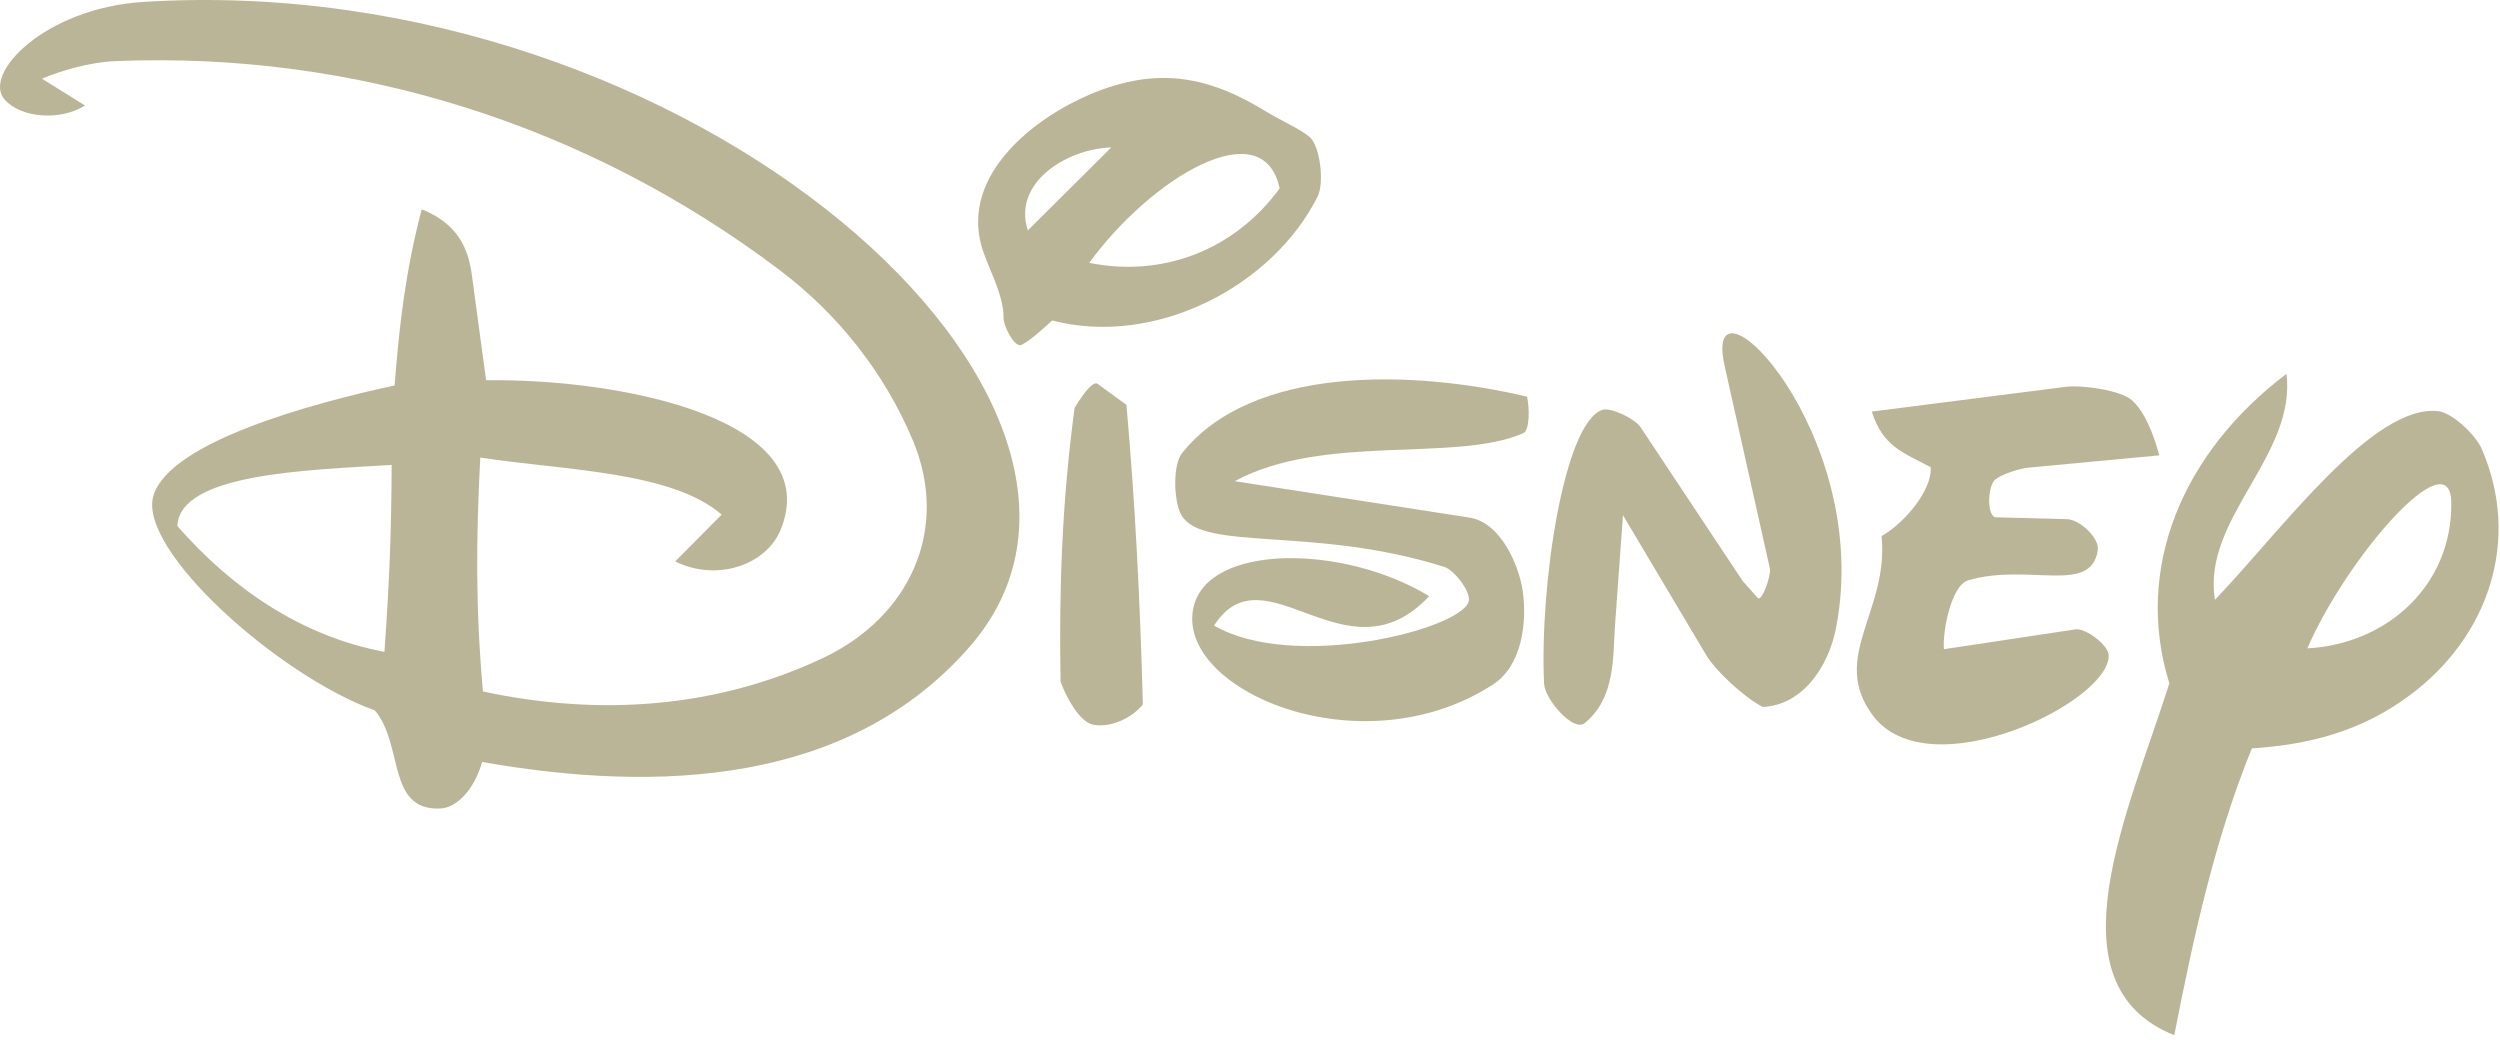
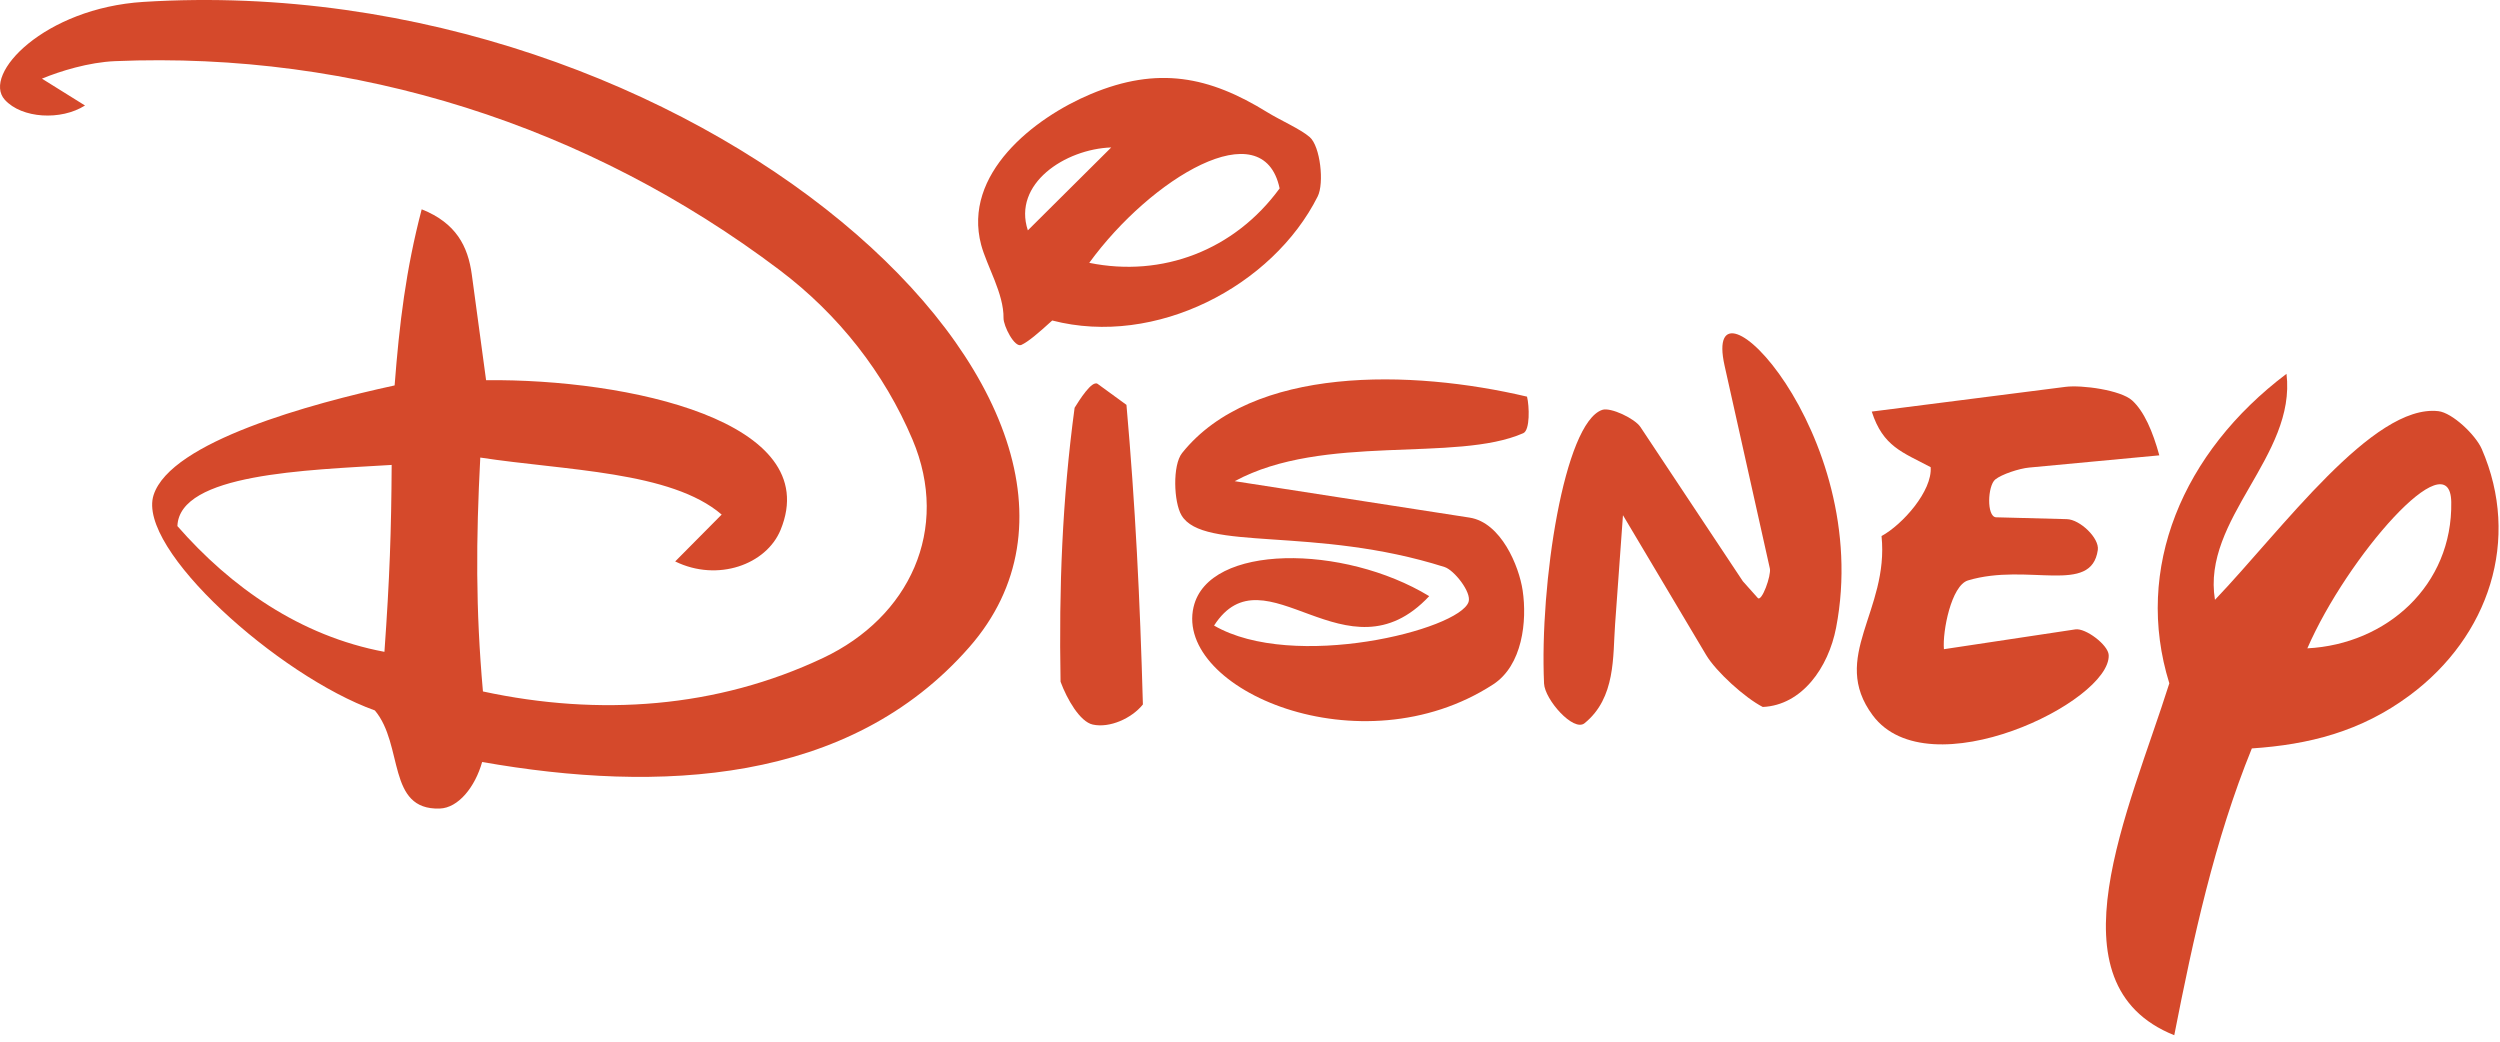
<svg xmlns="http://www.w3.org/2000/svg" width="216" height="90" viewBox="0 0 216 90" fill="none">
-   <g fill="#BBB598">
+   <g fill="#D5492B">
    <path d="M41.997 32.849C54.205 32.717 71.318 36.384 67.439 45.791C66.207 48.777 62.011 50.305 58.336 48.509L62.352 44.459C57.985 40.7 48.835 40.659 41.496 39.533C41.126 46.679 41.091 52.565 41.726 59.742C51.798 61.91 61.938 61.185 71.12 56.844C78.57 53.323 82.129 45.754 78.842 37.982C76.411 32.236 72.484 27.203 67.345 23.323C50.801 10.834 30.745 4.415 9.94 5.283C7.663 5.379 5.18 6.15 3.623 6.796L7.344 9.115C5.278 10.432 1.88 10.243 0.413 8.618C-1.583 6.405 3.856 0.699 12.392 0.164C59.87 -2.804 101.925 35.149 83.755 55.906C73.345 67.799 56.922 68.523 41.657 65.836C41.051 67.987 39.607 69.808 37.989 69.859C33.405 70 34.895 64.368 32.389 61.382C24.059 58.389 11.77 47.414 13.271 42.769C14.759 38.161 26.868 34.871 34.095 33.3C34.507 27.942 35.067 23.313 36.434 18.084C39.404 19.266 40.433 21.27 40.765 23.731L41.998 32.849H41.997ZM33.215 56.318C33.666 49.996 33.81 45.846 33.84 40.17C26.426 40.62 15.502 40.918 15.327 45.454C19.937 50.72 25.915 54.948 33.214 56.318H33.215Z" />
    <path d="M208.194 60.081C203.966 63.22 199.473 64.334 194.559 64.664C191.33 72.596 189.499 81.062 187.856 89.443C176.84 85.029 183.965 70.027 187.43 59.038C184.347 49.129 188.562 39.082 197.553 32.298C198.414 39.406 190.219 44.828 191.373 51.825C197.191 45.731 205.028 34.887 210.672 35.524C211.881 35.661 213.893 37.572 214.425 38.796C217.819 46.609 215.068 54.981 208.194 60.081ZM211.789 43.374C211.697 37.926 202.779 48.13 199.355 56.017C206.204 55.661 211.912 50.582 211.789 43.374Z" />
    <path d="M103.127 52.438C104.408 46.952 116.095 47.017 123.483 51.507C116.34 59.143 109.282 47.235 104.895 54.049C111.728 58.014 126.065 54.426 126.884 52.007C127.164 51.183 125.64 49.255 124.81 48.991C113.556 45.42 103.964 47.697 102.082 44.522C101.409 43.386 101.295 40.191 102.133 39.142C108.176 31.58 121.934 31.908 131.935 34.27C132.138 35.096 132.203 37.165 131.613 37.426C125.797 39.989 114.357 37.416 106.679 41.574L126.971 44.721C129.69 45.144 131.244 48.903 131.557 51.017C131.951 53.657 131.546 57.49 128.999 59.139C117.557 66.556 101.463 59.551 103.125 52.438H103.127Z" />
    <path d="M136.906 62.486C135.948 63.262 133.469 60.441 133.406 59.059C133.018 50.48 135.14 36.54 138.43 35.414C139.161 35.165 141.251 36.165 141.731 36.89L150.582 50.22L151.869 51.662C152.214 52.05 153.048 49.711 152.916 49.119L149.004 31.594C146.96 22.433 161.906 37.297 158.639 54.234C157.972 57.689 155.687 60.928 152.304 61.082C150.767 60.298 148.27 58.034 147.412 56.593L140.224 44.513L139.543 53.953C139.343 56.711 139.613 60.292 136.906 62.486Z" />
    <path d="M167.955 56.09L179.315 54.378C180.192 54.245 182.153 55.721 182.192 56.597C182.368 60.627 166.629 68.29 161.804 61.805C158.059 56.773 163.229 52.796 162.565 46.315C164.388 45.32 166.964 42.411 166.809 40.364C164.394 39.075 162.695 38.602 161.72 35.561L178.461 33.424C179.875 33.243 183.235 33.705 184.217 34.597C185.252 35.538 185.998 37.275 186.565 39.342L175.315 40.398C174.458 40.478 172.937 40.98 172.388 41.429C171.73 41.967 171.63 44.627 172.451 44.694L178.579 44.854C179.707 44.884 181.398 46.493 181.251 47.518C180.691 51.443 175.224 48.597 170.038 50.147C168.589 50.58 167.821 54.559 167.955 56.089V56.09Z" />
    <path d="M90.913 27.69C89.724 28.776 88.833 29.533 88.245 29.801C87.656 30.069 86.695 28.156 86.705 27.486C86.738 25.375 85.254 22.965 84.773 21.157C83.15 15.034 89.337 10.184 94.252 8.124C100.038 5.7 104.467 6.591 109.493 9.697C110.624 10.395 112.363 11.151 113.161 11.846C114.073 12.64 114.426 15.824 113.847 16.975C109.962 24.712 99.862 30.013 90.912 27.691L90.913 27.69ZM96.011 12.739C92.022 12.881 87.476 15.875 88.806 19.903L96.011 12.739ZM110.56 16.277C109.127 9.514 99.416 15.417 94.111 22.709C100.418 23.995 106.656 21.625 110.56 16.277Z" />
    <path d="M98.746 60.863C97.785 62.069 95.871 62.924 94.415 62.603C93.306 62.359 92.186 60.404 91.632 58.901C91.489 50.766 91.771 43.23 92.846 35.232C93.208 34.652 94.341 32.807 94.842 33.171L97.326 34.98C98.089 43.637 98.493 51.675 98.746 60.863Z" />
  </g>
</svg>
